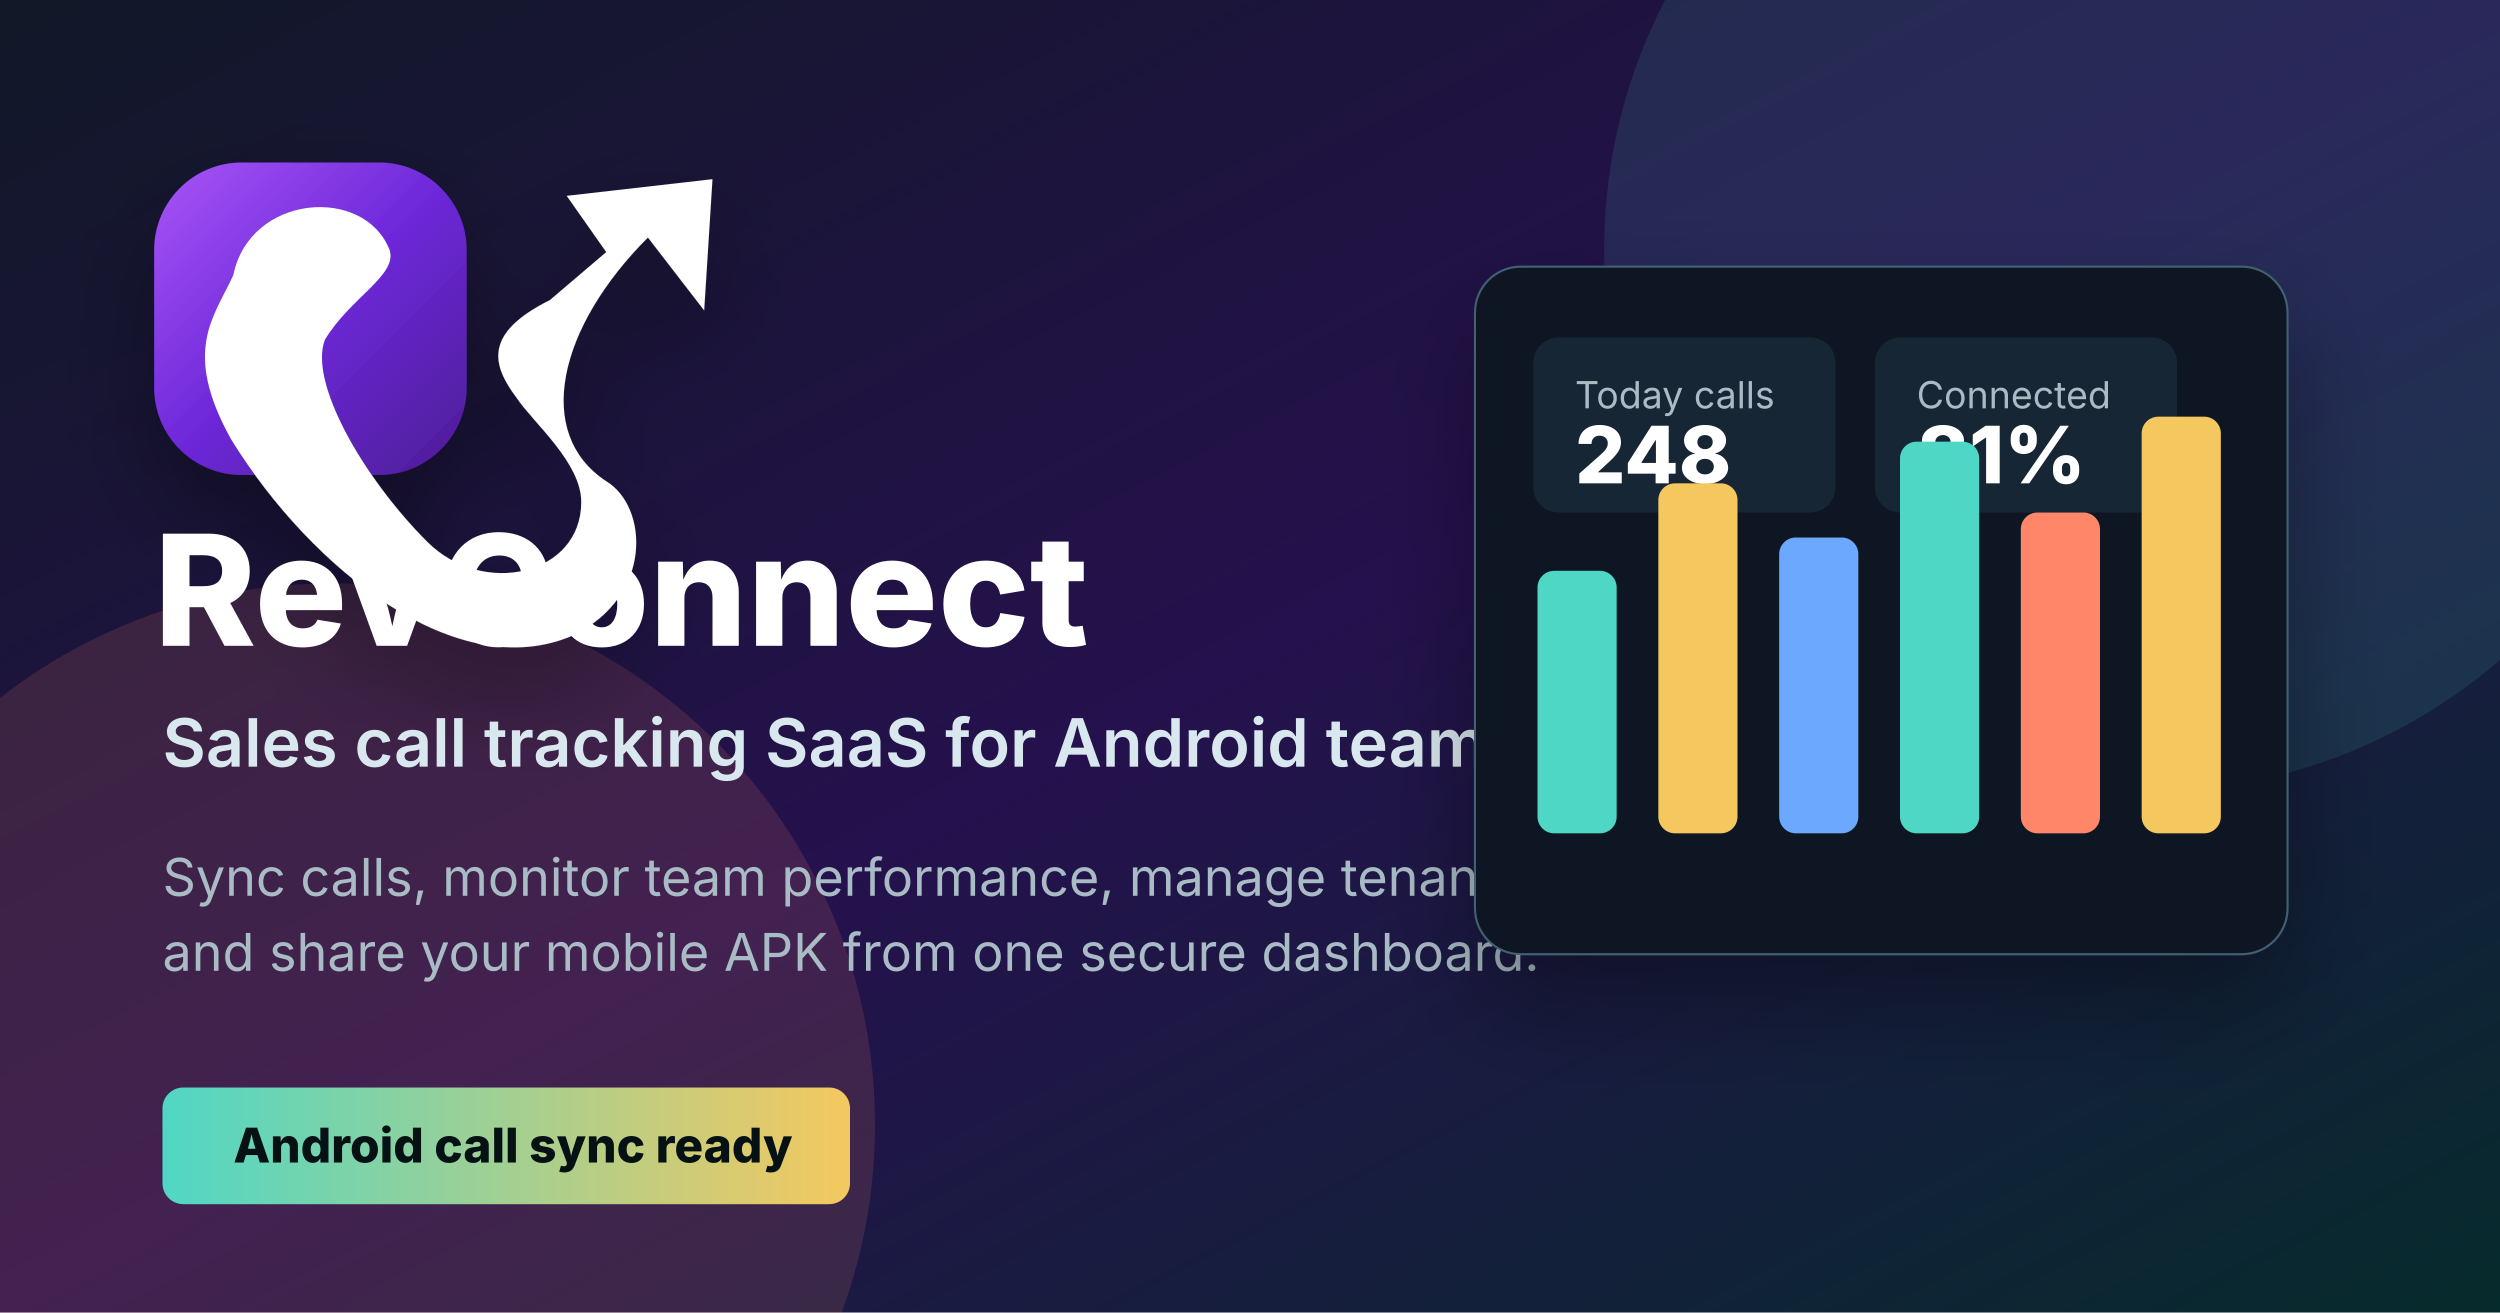
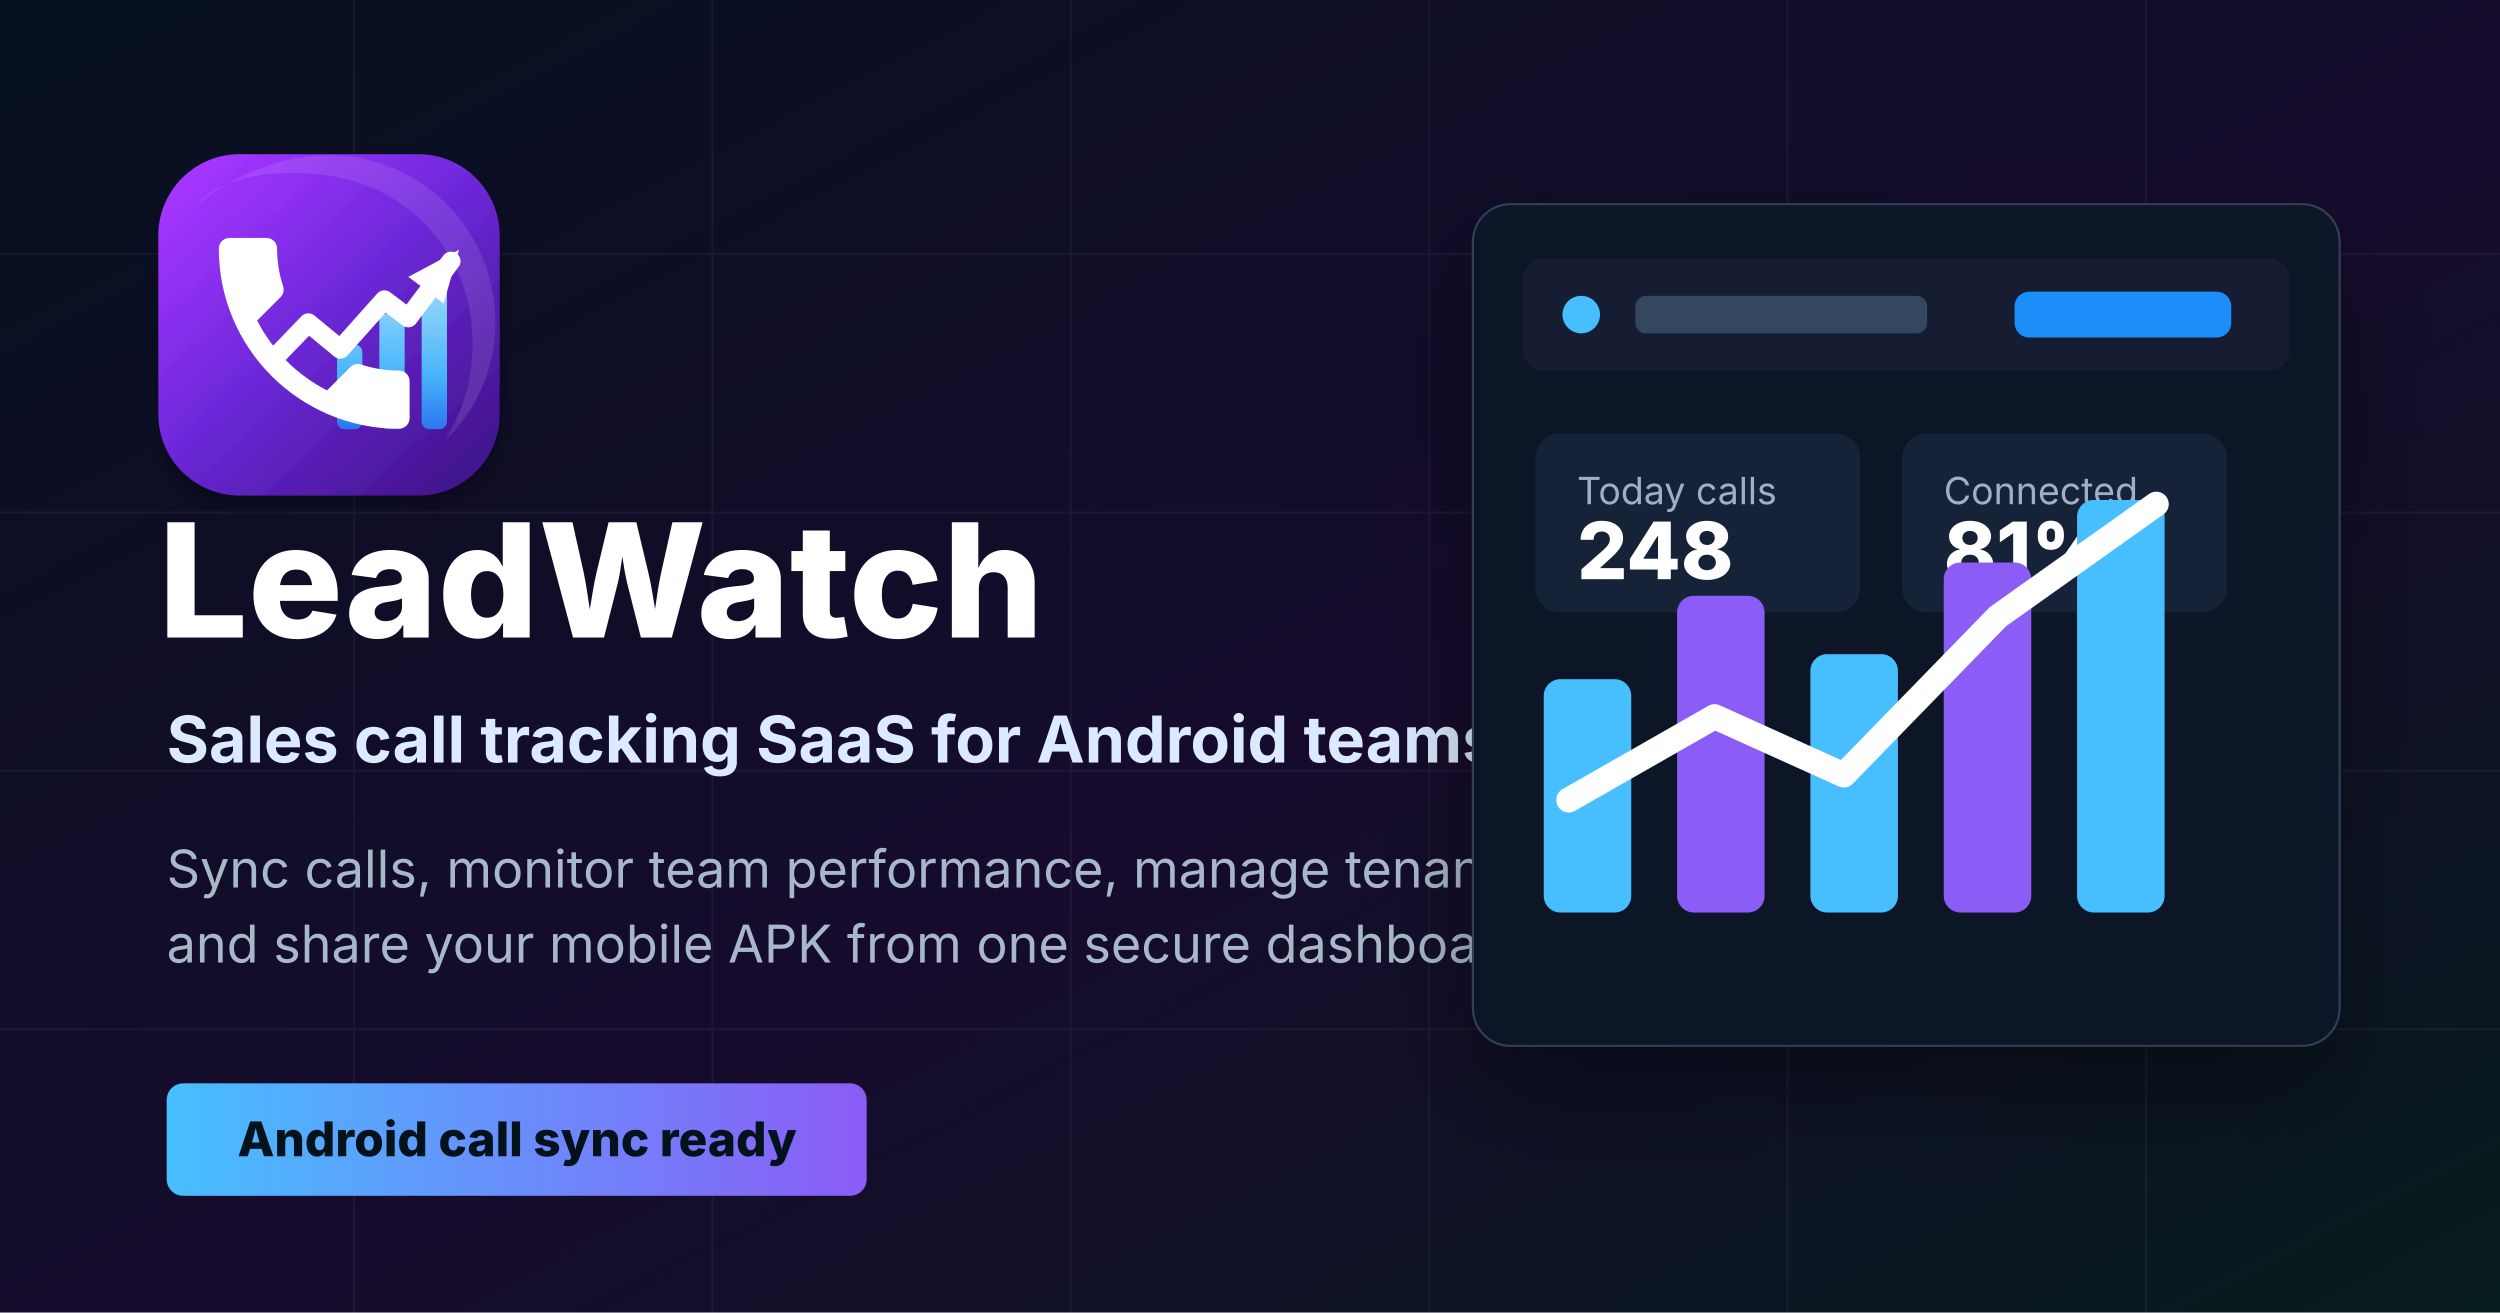
<svg xmlns="http://www.w3.org/2000/svg" viewBox="0 0 1200 630" role="img" aria-labelledby="title desc">
  <defs>
-     <linearGradient id="bg" x1="0" y1="0" x2="1" y2="1">
-       <stop offset="0" stop-color="#111827" />
-       <stop offset="0.5" stop-color="#25114d" />
-       <stop offset="1" stop-color="#062b2c" />
+     <linearGradient id="cardBg" x1="0" y1="0" x2="1" y2="1">
+       <stop offset="0" stop-color="#07111f" />
+       <stop offset="0.55" stop-color="#160b2d" />
+       <stop offset="1" stop-color="#061b1c" />
    </linearGradient>
-     <linearGradient id="mark" x1="0" y1="0" x2="1" y2="1">
-       <stop offset="0" stop-color="#a855f7" />
-       <stop offset="0.5" stop-color="#6d28d9" />
-       <stop offset="1" stop-color="#4c1d95" />
+     <linearGradient id="iconBg" x1="116" y1="72" x2="908" y2="944" gradientUnits="userSpaceOnUse">
+       <stop offset="0" stop-color="#a335ff" />
+       <stop offset="0.47" stop-color="#6d28d9" />
+       <stop offset="1" stop-color="#43158f" />
+     </linearGradient>
+     <linearGradient id="iconBar" x1="0" y1="394" x2="0" y2="826" gradientUnits="userSpaceOnUse">
+       <stop offset="0" stop-color="#9fe7ff" />
+       <stop offset="0.62" stop-color="#47bfff" />
+       <stop offset="1" stop-color="#2a7cf6" />
    </linearGradient>
    <linearGradient id="accent" x1="0" y1="0" x2="1" y2="0">
-       <stop offset="0" stop-color="#4fd7c5" />
-       <stop offset="1" stop-color="#f5c85f" />
+       <stop offset="0" stop-color="#47bfff" />
+       <stop offset="1" stop-color="#8b5cf6" />
    </linearGradient>
    <filter id="shadow" x="-20%" y="-20%" width="140%" height="150%">
-       <feDropShadow dx="0" dy="24" stdDeviation="24" flood-color="#000" flood-opacity="0.35" />
+       <feDropShadow dx="0" dy="24" stdDeviation="24" flood-color="#000000" flood-opacity="0.35" />
    </filter>
  </defs>
-   <rect width="1200" height="630" fill="url(#bg)" />
-   <circle cx="1030" cy="120" r="260" fill="#4fd7c5" opacity="0.12" />
-   <circle cx="160" cy="540" r="260" fill="#ff8668" opacity="0.14" />
-   <g filter="url(#shadow)">
-     <rect x="74" y="78" width="150" height="150" rx="42" fill="url(#mark)" />
-     <path fill="#fff" d="M112 132c8-39 63-43 75-12 4 12-19 23-31 43-8 20 18 66 49 97 27 27 74 16 74-19 0-19-23-38-31-50-12-16-16-31 16-47l27-23-19-27 70-8-4 63-27-35c-43 43-55 94-20 117 20 12 23 55-16 74-55 24-125-31-164-94-24-43-8-59 1-79Z" />
+   <rect width="1200" height="630" fill="url(#cardBg)" />
+   <path d="M0 122h1200M0 246h1200M0 370h1200M0 494h1200M170 0v630M342 0v630M514 0v630M686 0v630M858 0v630M1030 0v630" stroke="#ffffff" stroke-opacity="0.045" />
+   <g transform="translate(76 74) scale(0.16)" filter="url(#shadow)">
+     <rect width="1024" height="1024" rx="244" fill="url(#iconBg)" />
+     <path d="M111 153c77-82 214-108 369-93 203 20 357 139 428 318 61 154 40 345-48 480 95-88 151-215 151-355 0-276-224-500-500-500-160 0-303 75-400 150Z" fill="#ffffff" opacity="0.1" />
+     <g opacity="0.93">
+       <rect x="536" y="571" width="76" height="254" rx="23" fill="url(#iconBar)" />
+       <rect x="663" y="478" width="76" height="347" rx="23" fill="url(#iconBar)" />
+       <rect x="790" y="394" width="76" height="431" rx="23" fill="url(#iconBar)" />
+     </g>
+     <path d="M340 620 450 506l96 79 132-148 72 54 128-170" fill="none" stroke="#ffffff" stroke-width="57" stroke-linecap="round" stroke-linejoin="round" />
+     <path d="m902 287-46 161-106-80Z" fill="#ffffff" />
+     <path fill="#ffffff" d="M6.62 10.79c1.44 2.83 3.76 5.14 6.59 6.59l2.2-2.2c.27-.27.67-.36 1.02-.24 1.12.37 2.33.57 3.57.57.55 0 1 .45 1 1V20c0 .55-.45 1-1 1C10.61 21 3 13.39 3 4c0-.55.45-1 1-1h3.5c.55 0 1 .45 1 1 0 1.25.2 2.45.57 3.57.11.35.03.74-.25 1.02l-2.2 2.2Z" transform="translate(86 156) scale(31.8)" />
  </g>
-   <text x="74" y="310" fill="#fff" font-family="Inter, Arial, sans-serif" font-size="74" font-weight="800">RevConnect</text>
-   <text x="78" y="368" fill="#d9e8ef" font-family="Inter, Arial, sans-serif" font-size="32" font-weight="600">Sales call tracking SaaS for Android teams</text>
-   <text x="78" y="430" fill="#a9bbc5" font-family="Inter, Arial, sans-serif" font-size="25">Sync calls, monitor team performance, manage tenants,</text>
-   <text x="78" y="466" fill="#a9bbc5" font-family="Inter, Arial, sans-serif" font-size="25">and share your mobile APK from one secure dashboard.</text>
-   <rect x="78" y="522" width="330" height="56" rx="10" fill="url(#accent)" />
-   <text x="112" y="558" fill="#061114" font-family="Inter, Arial, sans-serif" font-size="23" font-weight="800">Android call sync ready</text>
-   <g transform="translate(708 128)" filter="url(#shadow)">
-     <rect width="390" height="330" rx="22" fill="#0d1620" stroke="#426172" />
-     <rect x="28" y="34" width="145" height="84" rx="12" fill="#172536" />
-     <text x="48" y="68" fill="#a9bbc5" font-family="Inter, Arial, sans-serif" font-size="18">Today calls</text>
-     <text x="48" y="104" fill="#fff" font-family="Inter, Arial, sans-serif" font-size="38" font-weight="800">248</text>
-     <rect x="192" y="34" width="145" height="84" rx="12" fill="#172536" />
-     <text x="212" y="68" fill="#a9bbc5" font-family="Inter, Arial, sans-serif" font-size="18">Connected</text>
-     <text x="212" y="104" fill="#fff" font-family="Inter, Arial, sans-serif" font-size="38" font-weight="800">81%</text>
-     <rect x="30" y="146" width="38" height="126" rx="8" fill="#4fd7c5" />
-     <rect x="88" y="104" width="38" height="168" rx="8" fill="#f5c85f" />
-     <rect x="146" y="130" width="38" height="142" rx="8" fill="#6da8ff" />
-     <rect x="204" y="84" width="38" height="188" rx="8" fill="#4fd7c5" />
-     <rect x="262" y="118" width="38" height="154" rx="8" fill="#ff8668" />
-     <rect x="320" y="72" width="38" height="200" rx="8" fill="#f5c85f" />
+   <text x="76" y="306" fill="#ffffff" font-family="Inter, Arial, sans-serif" font-size="76" font-weight="800">LeadWatch</text>
+   <text x="80" y="366" fill="#dbeafe" font-family="Inter, Arial, sans-serif" font-size="31" font-weight="650">Sales call tracking SaaS for Android teams</text>
+   <text x="80" y="426" fill="#a8b8cb" font-family="Inter, Arial, sans-serif" font-size="25">Sync calls, monitor team performance, manage tenants,</text>
+   <text x="80" y="462" fill="#a8b8cb" font-family="Inter, Arial, sans-serif" font-size="25">and share your mobile APK from one secure dashboard.</text>
+   <rect x="80" y="520" width="336" height="54" rx="8" fill="url(#accent)" />
+   <text x="114" y="555" fill="#03121b" font-family="Inter, Arial, sans-serif" font-size="23" font-weight="800">Android call sync ready</text>
+   <g transform="translate(707 98)" filter="url(#shadow)">
+     <rect width="416" height="404" rx="18" fill="#0d1725" stroke="#314156" />
+     <rect x="24" y="26" width="368" height="54" rx="10" fill="#121f31" />
+     <circle cx="52" cy="53" r="9" fill="#47bfff" />
+     <rect x="78" y="44" width="140" height="18" rx="5" fill="#34465f" />
+     <rect x="260" y="42" width="104" height="22" rx="7" fill="#1f8efa" />
+     <rect x="30" y="110" width="156" height="86" rx="12" fill="#142337" />
+     <text x="50" y="144" fill="#9fb0c6" font-family="Inter, Arial, sans-serif" font-size="18">Today calls</text>
+     <text x="50" y="180" fill="#ffffff" font-family="Inter, Arial, sans-serif" font-size="38" font-weight="800">248</text>
+     <rect x="206" y="110" width="156" height="86" rx="12" fill="#142337" />
+     <text x="226" y="144" fill="#9fb0c6" font-family="Inter, Arial, sans-serif" font-size="18">Connected</text>
+     <text x="226" y="180" fill="#ffffff" font-family="Inter, Arial, sans-serif" font-size="38" font-weight="800">81%</text>
+     <rect x="34" y="228" width="42" height="112" rx="8" fill="#47bfff" />
+     <rect x="98" y="188" width="42" height="152" rx="8" fill="#8b5cf6" />
+     <rect x="162" y="216" width="42" height="124" rx="8" fill="#47bfff" />
+     <rect x="226" y="172" width="42" height="168" rx="8" fill="#8b5cf6" />
+     <rect x="290" y="142" width="42" height="198" rx="8" fill="#47bfff" />
+     <path d="M46 286 116 246l62 28 74-76 76-54" fill="none" stroke="#ffffff" stroke-width="12" stroke-linecap="round" stroke-linejoin="round" />
  </g>
</svg>
